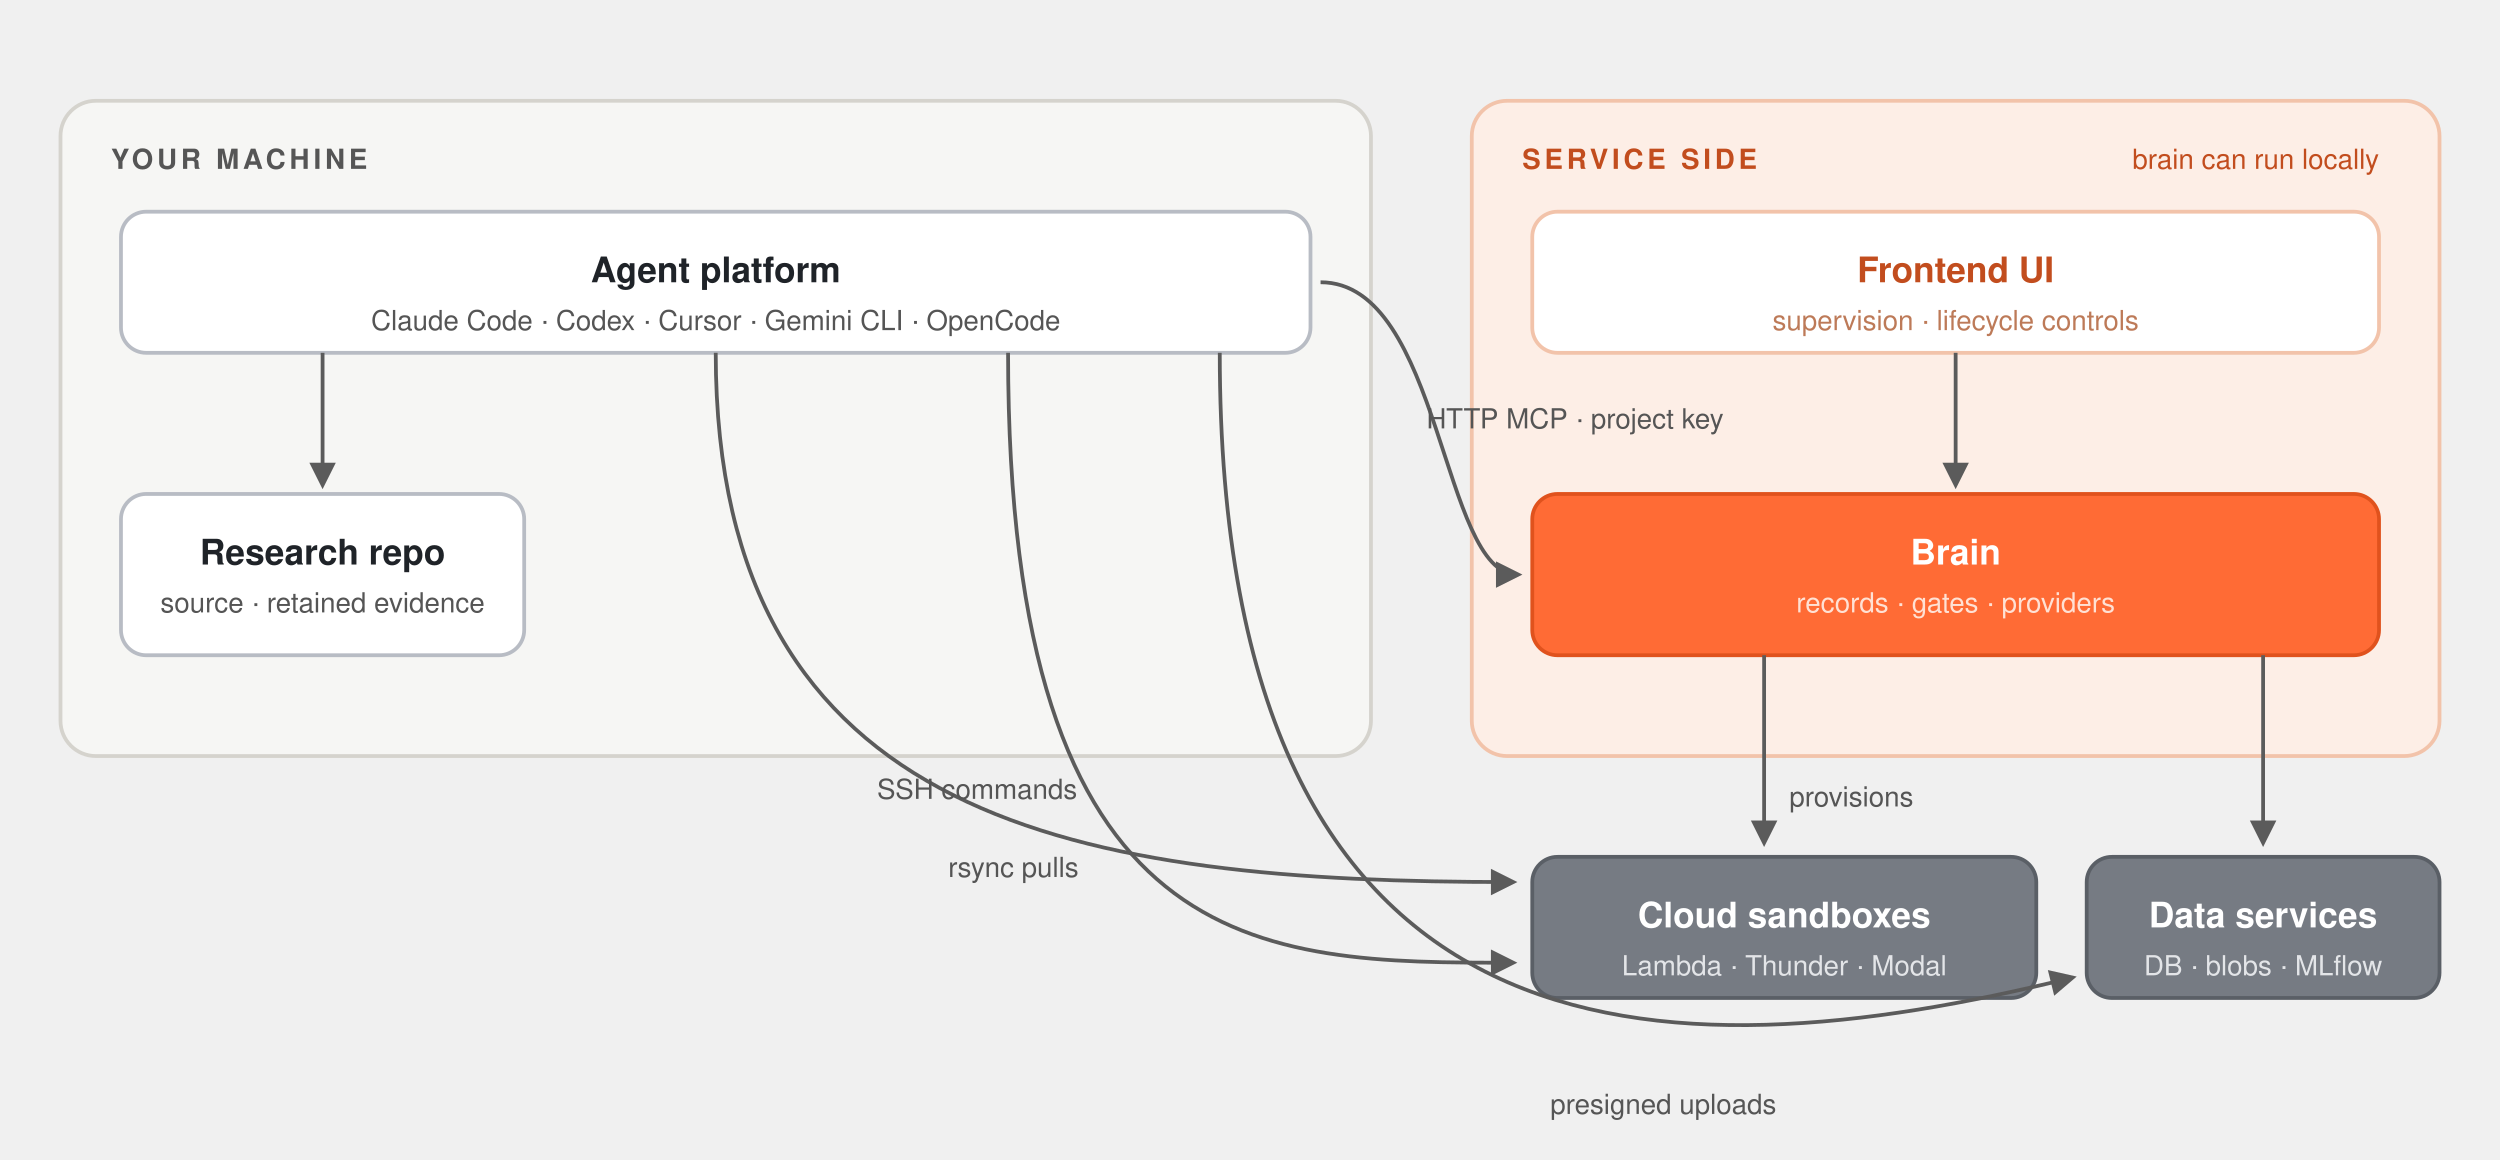
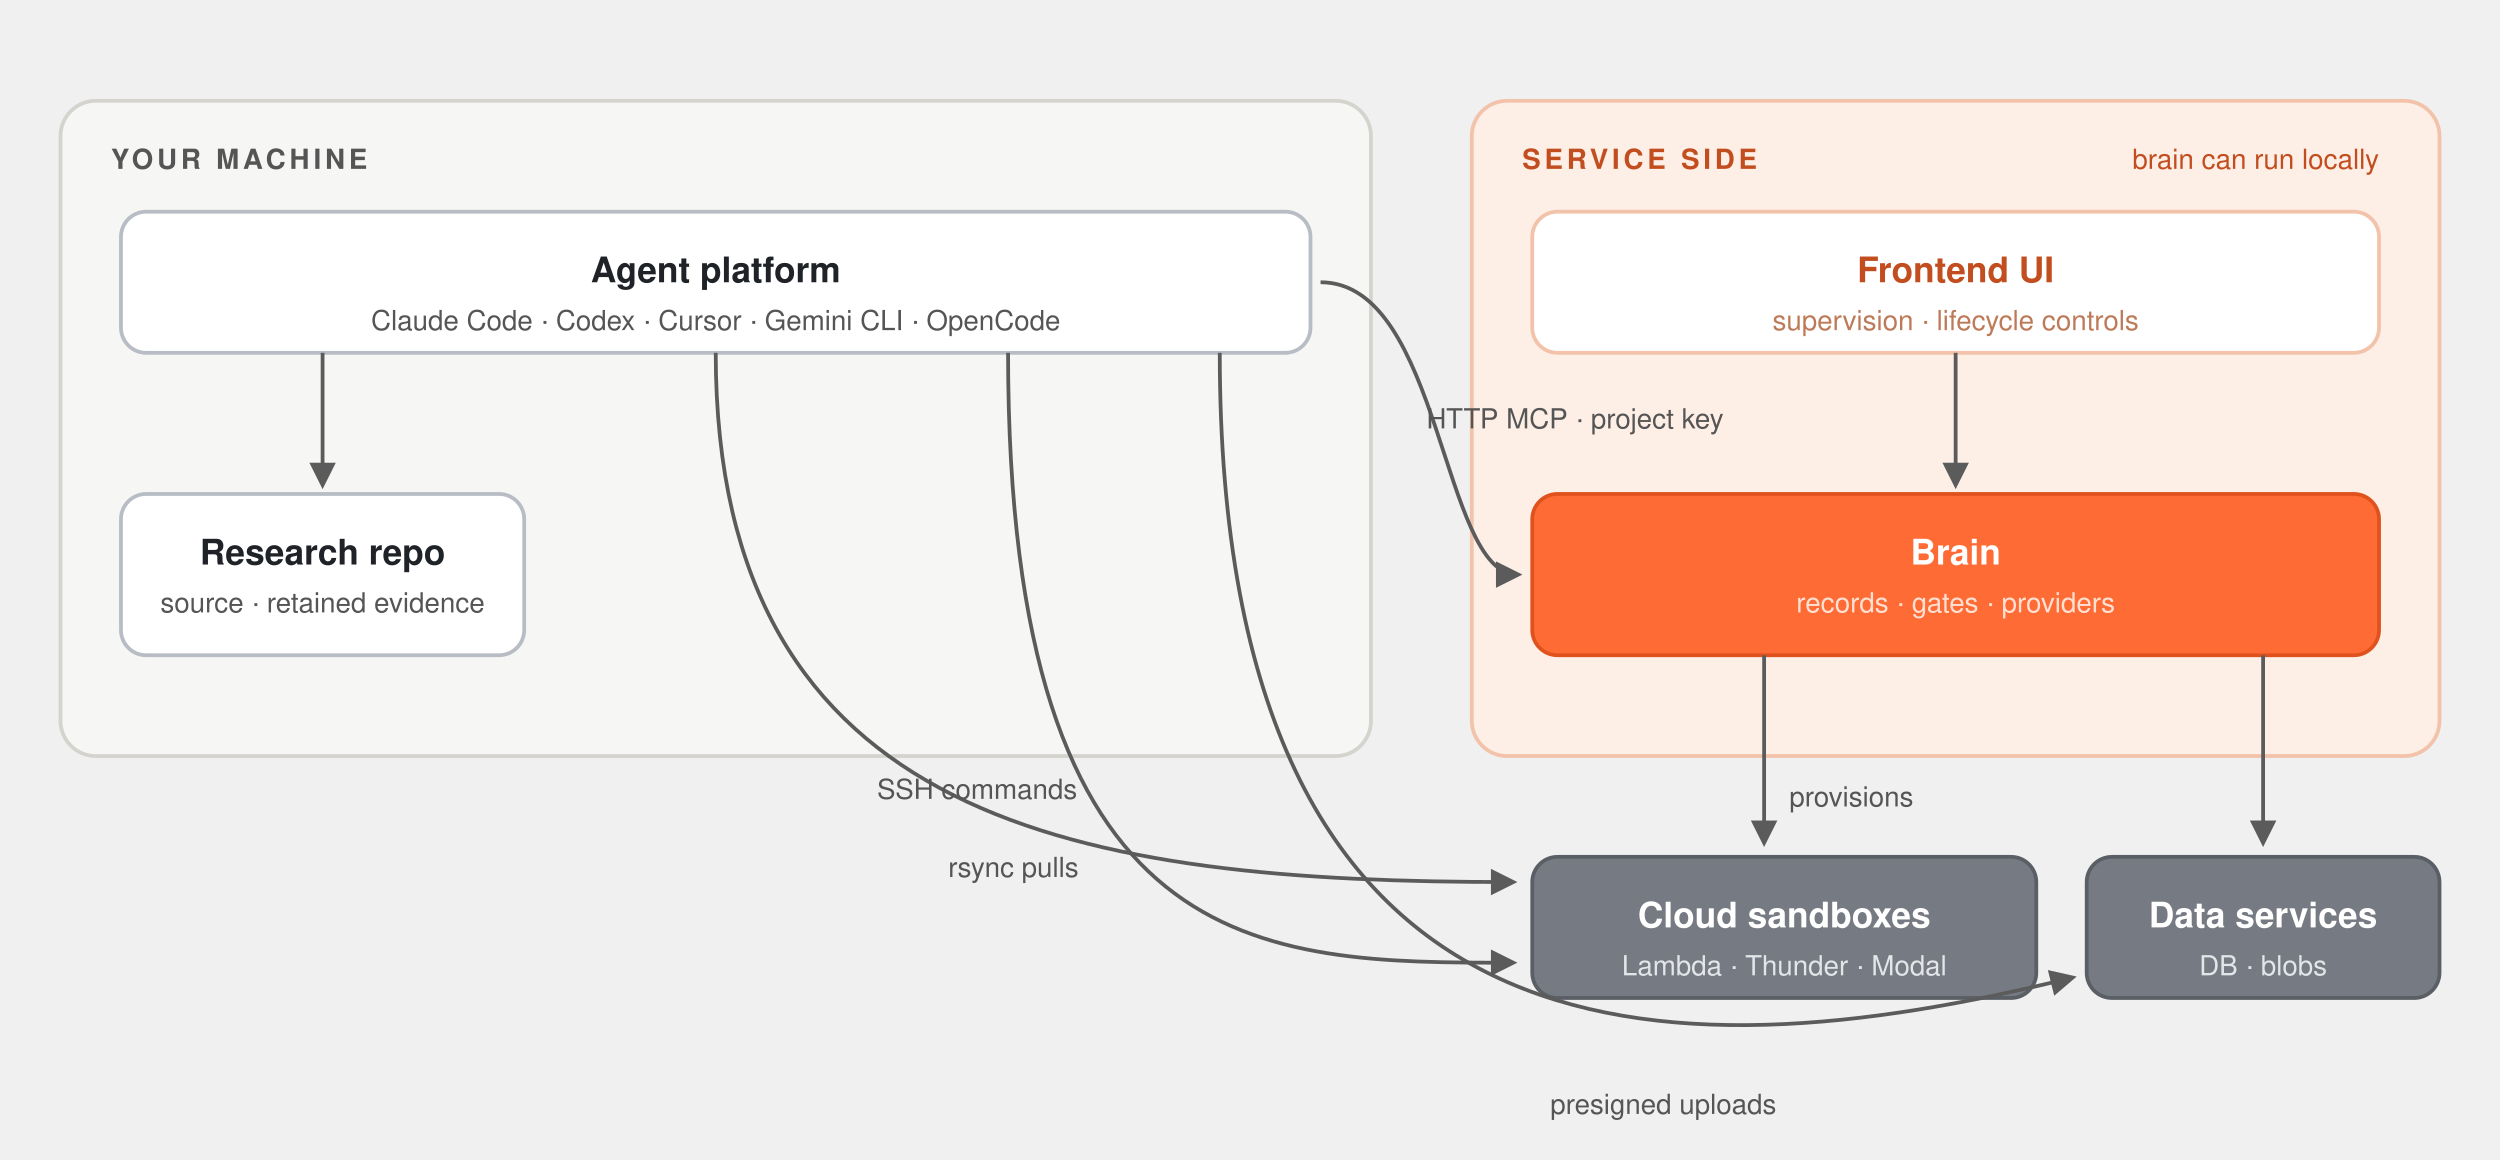
- <svg xmlns="http://www.w3.org/2000/svg" viewBox="0 0 992 460" font-family="-apple-system,BlinkMacSystemFont,'Segoe UI',Helvetica,Arial,sans-serif" role="img" aria-label="System architecture: agent platforms on your machine connect directly to the brain over HTTP MCP with a project-scoped key; the brain owns research records, workflow gates, data stores, MLflow, and sandbox providers. The UI supervises the brain. The agent runs SSH commands on cloud sandboxes, pulls retained outputs itself with rsync, and moves heavy bytes over presigned URLs">
+ <svg xmlns="http://www.w3.org/2000/svg" viewBox="0 0 992 460" font-family="-apple-system,BlinkMacSystemFont,'Segoe UI',Helvetica,Arial,sans-serif" role="img" aria-label="System architecture: agent platforms on your machine connect directly to the brain over HTTP MCP with a project-scoped key; the brain owns research records, workflow gates, data stores, and sandbox providers. The UI supervises the brain. The agent runs SSH commands on cloud sandboxes, pulls retained outputs itself with rsync, and moves heavy bytes over presigned URLs">
  <defs>
    <marker id="fwd" viewBox="0 0 10 10" refX="8" refY="5" markerWidth="7" markerHeight="7" orient="auto-start-reverse">
      <path d="M 0 0 L 10 5 L 0 10 z" fill="#5b5b5b" />
    </marker>
    <marker id="ret" viewBox="0 0 10 10" refX="8" refY="5" markerWidth="7" markerHeight="7" orient="auto-start-reverse">
      <path d="M 0 0 L 10 5 L 0 10 z" fill="#5b5b5b" />
    </marker>
  </defs>
  <rect x="24" y="40" width="520" height="260" rx="14" fill="#f6f6f4" stroke="#d5d3cd" stroke-width="1.5" />
  <text x="44" y="67" font-size="11" font-weight="600" letter-spacing="1.5" fill="#555555">YOUR MACHINE</text>
  <rect x="584" y="40" width="384" height="260" rx="14" fill="#fdeee6" stroke="#f2c3aa" stroke-width="1.5" />
  <text x="604" y="67" font-size="11" font-weight="600" letter-spacing="1.5" fill="#c24d1e">SERVICE SIDE</text>
  <text x="944" y="67" text-anchor="end" font-size="11" fill="#c24d1e">brain can run locally</text>
  <rect x="48" y="84" width="472" height="56" rx="10" fill="#ffffff" stroke="#b8bcc4" stroke-width="1.5" />
  <text x="284" y="112" text-anchor="middle" font-size="14" font-weight="600" fill="#1f2328">Agent platform</text>
  <text x="284" y="131" text-anchor="middle" font-size="11" fill="#555555">Claude Code · Codex · Cursor · Gemini CLI · OpenCode</text>
  <rect x="48" y="196" width="160" height="64" rx="10" fill="#ffffff" stroke="#b8bcc4" stroke-width="1.5" />
  <text x="128" y="224" text-anchor="middle" font-size="14" font-weight="600" fill="#1f2328">Research repo</text>
  <text x="128" y="243" text-anchor="middle" font-size="11" fill="#555555">source · retained evidence</text>
  <rect x="608" y="84" width="336" height="56" rx="10" fill="#ffffff" stroke="#f2c3aa" stroke-width="1.5" />
  <text x="776" y="112" text-anchor="middle" font-size="14" font-weight="600" fill="#c24d1e">Frontend UI</text>
  <text x="776" y="131" text-anchor="middle" font-size="11" fill="#bd7a58">supervision · lifecycle controls</text>
  <rect x="608" y="196" width="336" height="64" rx="10" fill="#ff6b35" stroke="#e0521d" stroke-width="1.5" />
  <text x="776" y="224" text-anchor="middle" font-size="14" font-weight="600" fill="#ffffff">Brain</text>
  <text x="776" y="243" text-anchor="middle" font-size="11" fill="#ffe1d4">records · gates · providers</text>
  <rect x="608" y="340" width="200" height="56" rx="10" fill="#767b83" stroke="#5a5f66" stroke-width="1.5" />
  <text x="708" y="368" text-anchor="middle" font-size="14" font-weight="600" fill="#ffffff">Cloud sandboxes</text>
  <text x="708" y="387" text-anchor="middle" font-size="11" fill="#e3e5e8">Lambda · Thunder · Modal</text>
  <rect x="828" y="340" width="140" height="56" rx="10" fill="#767b83" stroke="#5a5f66" stroke-width="1.5" />
  <text x="898" y="368" text-anchor="middle" font-size="14" font-weight="600" fill="#ffffff">Data services</text>
-   <text x="898" y="387" text-anchor="middle" font-size="11" fill="#e3e5e8">DB · blobs · MLflow</text>
+   <text x="898" y="387" text-anchor="middle" font-size="11" fill="#e3e5e8">DB · blobs</text>
  <path d="M 128 140 L 128 192" fill="none" stroke="#5b5b5b" stroke-width="1.5" marker-end="url(#fwd)" />
  <text x="0" y="0" text-anchor="middle" font-size="11" fill="#555555" />
  <path d="M 524 112 C 572 112, 572 228, 602 228" fill="none" stroke="#5b5b5b" stroke-width="1.5" marker-end="url(#fwd)" />
  <text x="566" y="170" text-anchor="start" font-size="11" fill="#555555">HTTP MCP · project key</text>
  <path d="M 776 140 L 776 192" fill="none" stroke="#5b5b5b" stroke-width="1.5" marker-end="url(#fwd)" />
  <text x="0" y="0" text-anchor="middle" font-size="11" fill="#555555" />
  <path d="M 284 140 C 284 328, 430 350, 600 350" fill="none" stroke="#5b5b5b" stroke-width="1.5" marker-end="url(#fwd)" />
  <text x="348" y="317" text-anchor="start" font-size="11" fill="#555555">SSH commands</text>
  <path d="M 400 140 C 400 382, 500 382, 600 382" fill="none" stroke="#5b5b5b" stroke-width="1.5" marker-end="url(#fwd)" />
  <text x="428" y="348" text-anchor="end" font-size="11" fill="#555555">rsync pulls</text>
  <path d="M 484 140 C 484 428, 660 428, 822 388" fill="none" stroke="#5b5b5b" stroke-width="1.5" marker-end="url(#fwd)" />
  <text x="660" y="442" text-anchor="middle" font-size="11" fill="#555555">presigned uploads</text>
  <path d="M 700 260 L 700 334" fill="none" stroke="#5b5b5b" stroke-width="1.5" marker-end="url(#fwd)" />
  <text x="710" y="320" text-anchor="start" font-size="11" fill="#555555">provisions</text>
  <path d="M 898 260 L 898 334" fill="none" stroke="#5b5b5b" stroke-width="1.5" marker-end="url(#fwd)" />
  <text x="0" y="0" text-anchor="middle" font-size="11" fill="#555555" />
</svg>
